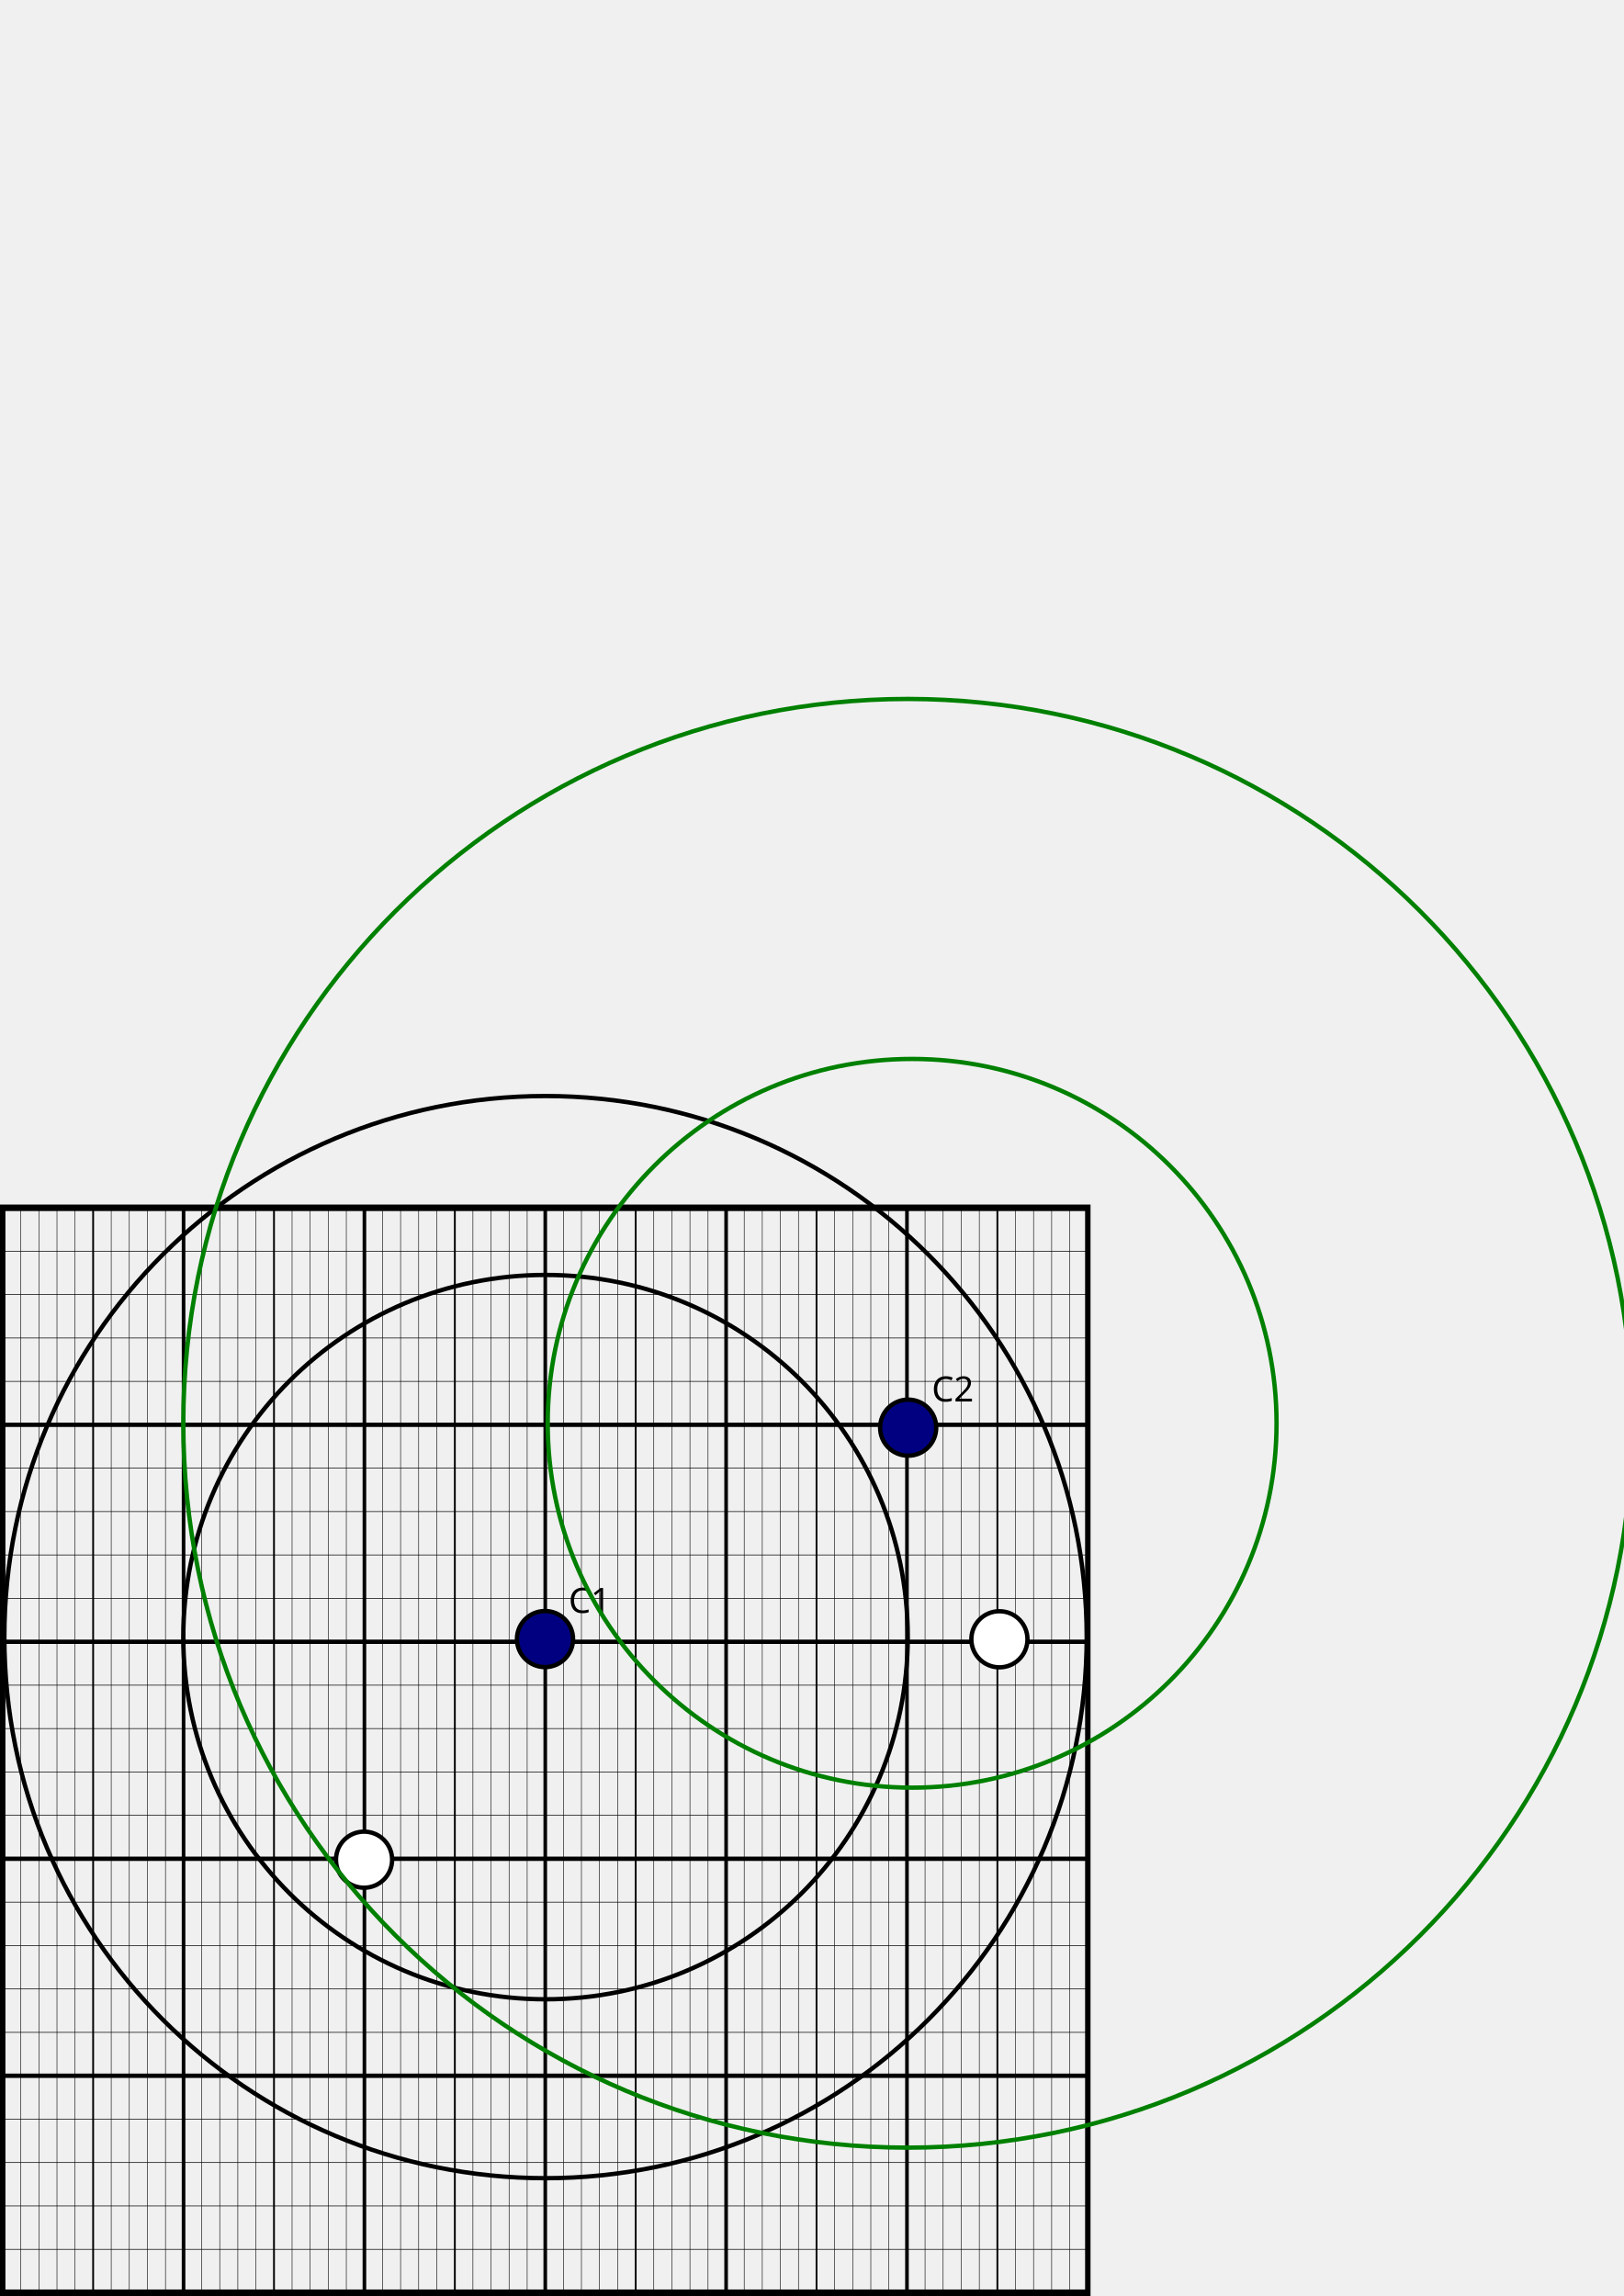
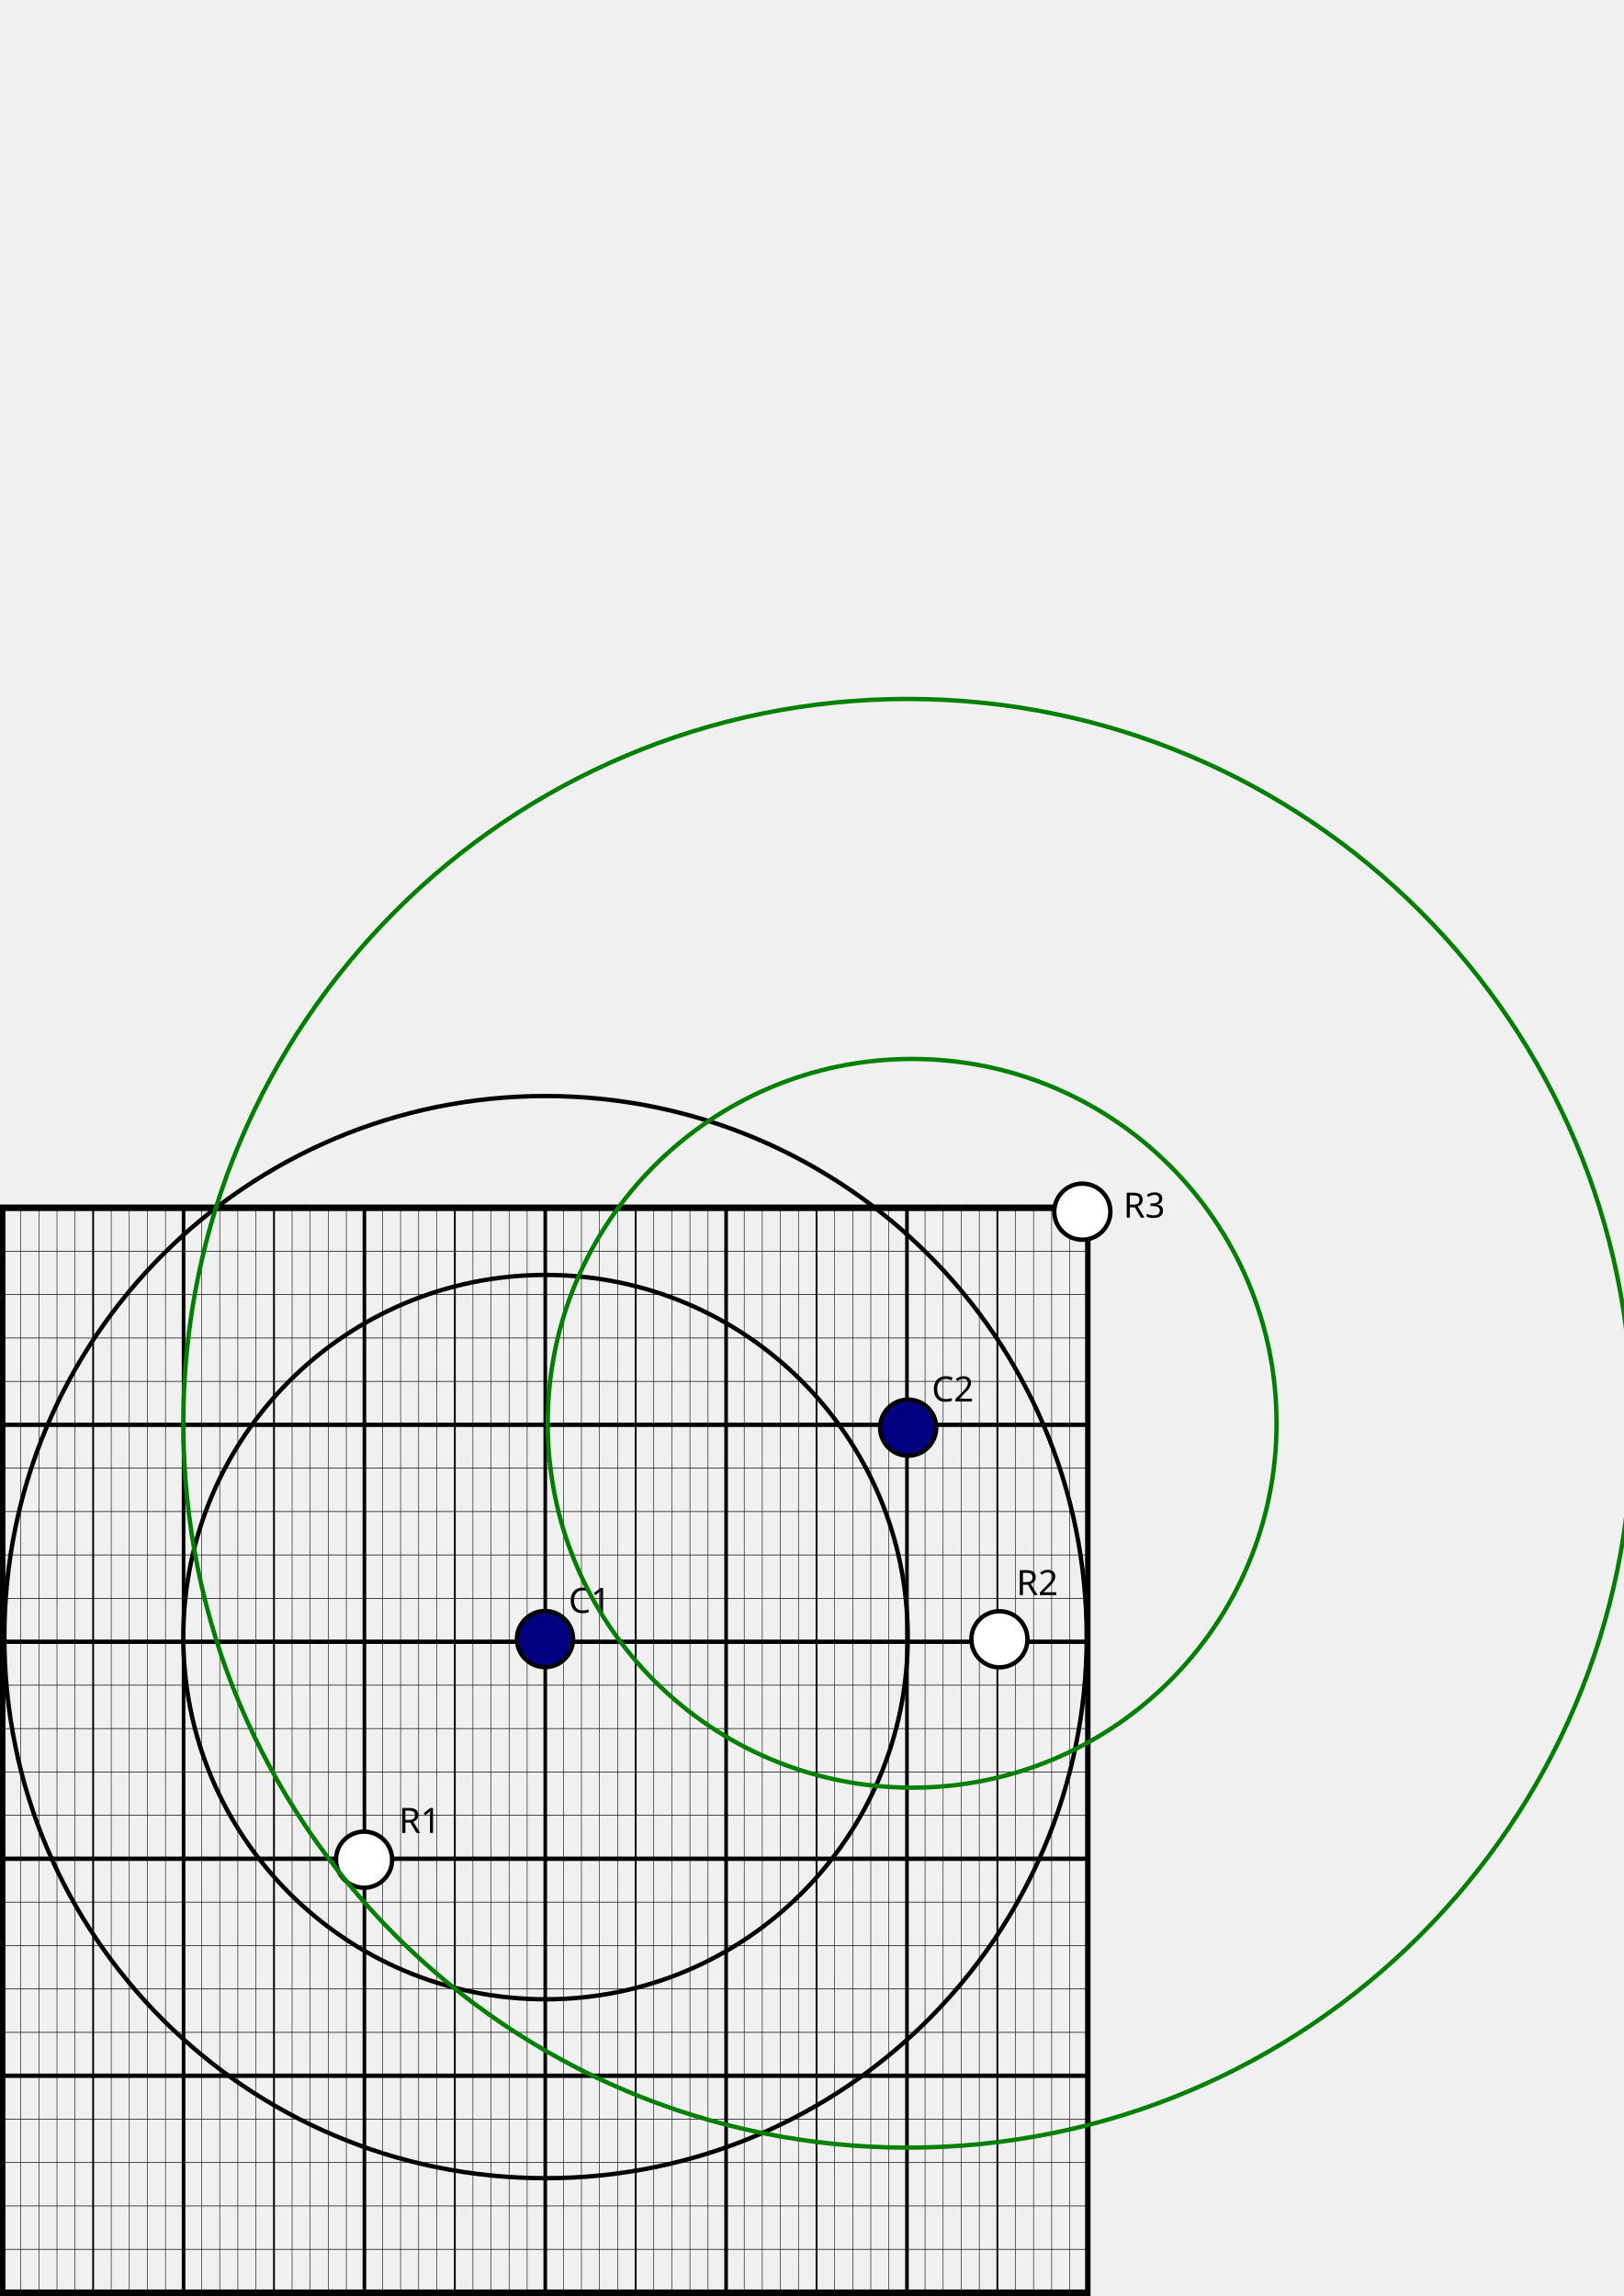
<svg xmlns="http://www.w3.org/2000/svg" width="744.094" height="1052.362" id="svg2" version="1.1">
  <defs id="defs4" />
  <g id="layer1">
    <g id="g2993" transform="matrix(0.8287826,0,0,0.9945674,1.243114,553.5859)">
      <g id="g2995">
        <path id="path2997" d="m 100,0 0,500" style="fill:none;stroke:#000000;stroke-width:2" />
        <path id="path2999" d="m 200,0 0,500" style="fill:none;stroke:#000000;stroke-width:2" />
        <path id="path3001" d="m 300,0 0,500" style="fill:none;stroke:#000000;stroke-width:2" />
        <path id="path3003" d="m 400,0 0,500" style="fill:none;stroke:#000000;stroke-width:2" />
        <path id="path3005" d="m 500,0 0,500" style="fill:none;stroke:#000000;stroke-width:2" />
      </g>
      <g id="g3007">
        <path id="path3009" d="m 0,100 600,0" style="fill:none;stroke:#000000;stroke-width:2" />
        <path id="path3011" d="m 0,200 600,0" style="fill:none;stroke:#000000;stroke-width:2" />
        <path id="path3013" d="m 0,300 600,0" style="fill:none;stroke:#000000;stroke-width:2" />
        <path id="path3015" d="m 0,400 600,0" style="fill:none;stroke:#000000;stroke-width:2" />
      </g>
      <g id="g3017">
        <path id="path3019" d="m 50,0 0,500" style="fill:none;stroke:#000000;stroke-width:1" />
        <path id="path3021" d="m 150,0 0,500" style="fill:none;stroke:#000000;stroke-width:1" />
        <path id="path3023" d="m 250,0 0,500" style="fill:none;stroke:#000000;stroke-width:1" />
        <path id="path3025" d="m 350,0 0,500" style="fill:none;stroke:#000000;stroke-width:1" />
        <path id="path3027" d="m 450,0 0,500" style="fill:none;stroke:#000000;stroke-width:1" />
        <path id="path3029" d="m 550,0 0,500" style="fill:none;stroke:#000000;stroke-width:1" />
      </g>
      <g id="g3031">
        <path id="path3033" d="m 10,0 0,500" style="fill:none;stroke:#000000;stroke-width:0.3" />
        <path id="path3035" d="m 20,0 0,500" style="fill:none;stroke:#000000;stroke-width:0.3" />
        <path id="path3037" d="m 30,0 0,500" style="fill:none;stroke:#000000;stroke-width:0.3" />
        <path id="path3039" d="m 40,0 0,500" style="fill:none;stroke:#000000;stroke-width:0.3" />
        <path id="path3041" d="m 60,0 0,500" style="fill:none;stroke:#000000;stroke-width:0.3" />
        <path id="path3043" d="m 70,0 0,500" style="fill:none;stroke:#000000;stroke-width:0.3" />
        <path id="path3045" d="m 80,0 0,500" style="fill:none;stroke:#000000;stroke-width:0.3" />
        <path id="path3047" d="m 90,0 0,500" style="fill:none;stroke:#000000;stroke-width:0.3" />
        <path id="path3049" d="m 110,0 0,500" style="fill:none;stroke:#000000;stroke-width:0.3" />
        <path id="path3051" d="m 120,0 0,500" style="fill:none;stroke:#000000;stroke-width:0.3" />
        <path id="path3053" d="m 130,0 0,500" style="fill:none;stroke:#000000;stroke-width:0.3" />
        <path id="path3055" d="m 140,0 0,500" style="fill:none;stroke:#000000;stroke-width:0.3" />
        <path id="path3057" d="m 160,0 0,500" style="fill:none;stroke:#000000;stroke-width:0.3" />
        <path id="path3059" d="m 170,0 0,500" style="fill:none;stroke:#000000;stroke-width:0.3" />
        <path id="path3061" d="m 180,0 0,500" style="fill:none;stroke:#000000;stroke-width:0.3" />
        <path id="path3063" d="m 190,0 0,500" style="fill:none;stroke:#000000;stroke-width:0.3" />
        <path id="path3065" d="m 210,0 0,500" style="fill:none;stroke:#000000;stroke-width:0.3" />
        <path id="path3067" d="m 220,0 0,500" style="fill:none;stroke:#000000;stroke-width:0.3" />
        <path id="path3069" d="m 230,0 0,500" style="fill:none;stroke:#000000;stroke-width:0.3" />
        <path id="path3071" d="m 240,0 0,500" style="fill:none;stroke:#000000;stroke-width:0.3" />
        <path id="path3073" d="m 260,0 0,500" style="fill:none;stroke:#000000;stroke-width:0.3" />
        <path id="path3075" d="m 270,0 0,500" style="fill:none;stroke:#000000;stroke-width:0.3" />
        <path id="path3077" d="m 280,0 0,500" style="fill:none;stroke:#000000;stroke-width:0.3" />
        <path id="path3079" d="m 290,0 0,500" style="fill:none;stroke:#000000;stroke-width:0.3" />
        <path id="path3081" d="m 310,0 0,500" style="fill:none;stroke:#000000;stroke-width:0.3" />
        <path id="path3083" d="m 320,0 0,500" style="fill:none;stroke:#000000;stroke-width:0.3" />
        <path id="path3085" d="m 330,0 0,500" style="fill:none;stroke:#000000;stroke-width:0.3" />
        <path id="path3087" d="m 340,0 0,500" style="fill:none;stroke:#000000;stroke-width:0.3" />
        <path id="path3089" d="m 360,0 0,500" style="fill:none;stroke:#000000;stroke-width:0.3" />
        <path id="path3091" d="m 370,0 0,500" style="fill:none;stroke:#000000;stroke-width:0.3" />
        <path id="path3093" d="m 380,0 0,500" style="fill:none;stroke:#000000;stroke-width:0.3" />
        <path id="path3095" d="m 390,0 0,500" style="fill:none;stroke:#000000;stroke-width:0.3" />
        <path id="path3097" d="m 410,0 0,500" style="fill:none;stroke:#000000;stroke-width:0.3" />
        <path id="path3099" d="m 420,0 0,500" style="fill:none;stroke:#000000;stroke-width:0.3" />
        <path id="path3101" d="m 430,0 0,500" style="fill:none;stroke:#000000;stroke-width:0.3" />
        <path id="path3103" d="m 440,0 0,500" style="fill:none;stroke:#000000;stroke-width:0.3" />
        <path id="path3105" d="m 460,0 0,500" style="fill:none;stroke:#000000;stroke-width:0.3" />
        <path id="path3107" d="m 470,0 0,500" style="fill:none;stroke:#000000;stroke-width:0.3" />
        <path id="path3109" d="m 480,0 0,500" style="fill:none;stroke:#000000;stroke-width:0.3" />
        <path id="path3111" d="m 490,0 0,500" style="fill:none;stroke:#000000;stroke-width:0.3" />
        <path id="path3113" d="m 510,0 0,500" style="fill:none;stroke:#000000;stroke-width:0.3" />
        <path id="path3115" d="m 520,0 0,500" style="fill:none;stroke:#000000;stroke-width:0.3" />
        <path id="path3117" d="m 530,0 0,500" style="fill:none;stroke:#000000;stroke-width:0.3" />
        <path id="path3119" d="m 540,0 0,500" style="fill:none;stroke:#000000;stroke-width:0.3" />
        <path id="path3121" d="m 560,0 0,500" style="fill:none;stroke:#000000;stroke-width:0.3" />
        <path id="path3123" d="m 570,0 0,500" style="fill:none;stroke:#000000;stroke-width:0.3" />
        <path id="path3125" d="m 580,0 0,500" style="fill:none;stroke:#000000;stroke-width:0.3" />
        <path id="path3127" d="m 590,0 0,500" style="fill:none;stroke:#000000;stroke-width:0.3" />
      </g>
      <g id="g3129">
        <path id="path3131" d="m 0,20 600,0" style="fill:none;stroke:#000000;stroke-width:0.3" />
        <path id="path3133" d="m 0,40 600,0" style="fill:none;stroke:#000000;stroke-width:0.3" />
        <path id="path3135" d="m 0,60 600,0" style="fill:none;stroke:#000000;stroke-width:0.3" />
        <path id="path3137" d="m 0,80 600,0" style="fill:none;stroke:#000000;stroke-width:0.3" />
        <path id="path3139" d="m 0,120 600,0" style="fill:none;stroke:#000000;stroke-width:0.3" />
        <path id="path3141" d="m 0,140 600,0" style="fill:none;stroke:#000000;stroke-width:0.3" />
        <path id="path3143" d="m 0,160 600,0" style="fill:none;stroke:#000000;stroke-width:0.3" />
        <path id="path3145" d="m 0,180 600,0" style="fill:none;stroke:#000000;stroke-width:0.3" />
        <path id="path3147" d="m 0,220 600,0" style="fill:none;stroke:#000000;stroke-width:0.3" />
        <path id="path3149" d="m 0,240 600,0" style="fill:none;stroke:#000000;stroke-width:0.3" />
        <path id="path3151" d="m 0,260 600,0" style="fill:none;stroke:#000000;stroke-width:0.3" />
        <path id="path3153" d="m 0,280 600,0" style="fill:none;stroke:#000000;stroke-width:0.3" />
        <path id="path3155" d="m 0,320 600,0" style="fill:none;stroke:#000000;stroke-width:0.3" />
        <path id="path3157" d="m 0,340 600,0" style="fill:none;stroke:#000000;stroke-width:0.3" />
        <path id="path3159" d="m 0,360 600,0" style="fill:none;stroke:#000000;stroke-width:0.3" />
        <path id="path3161" d="m 0,380 600,0" style="fill:none;stroke:#000000;stroke-width:0.3" />
        <path id="path3163" d="m 0,420 600,0" style="fill:none;stroke:#000000;stroke-width:0.3" />
        <path id="path3165" d="m 0,440 600,0" style="fill:none;stroke:#000000;stroke-width:0.3" />
        <path id="path3167" d="m 0,460 600,0" style="fill:none;stroke:#000000;stroke-width:0.3" />
        <path id="path3169" d="m 0,480 600,0" style="fill:none;stroke:#000000;stroke-width:0.3" />
      </g>
      <rect id="rect3171" x="0" y="0" height="500" width="600" style="fill:none;stroke:#000000;stroke-width:3" />
    </g>
    <path d="m 210,552.362 a 12.857,12.857 0 1 1 -25.714,0 12.857,12.857 0 1 1 25.714,0 z" id="path2985" style="fill:#ffffff;stroke:#000000;stroke-width:2;stroke-miterlimit:4;stroke-opacity:1;stroke-dasharray:none" transform="translate(-30.30457,300.0153)" />
    <path d="m 210,552.362 a 12.857,12.857 0 1 1 -25.714,0 12.857,12.857 0 1 1 25.714,0 z" id="path2985-1" style="fill:#000080;stroke:#000000;stroke-width:2;stroke-miterlimit:4;stroke-opacity:1;stroke-dasharray:none" transform="translate(219.04,101.9999)" />
    <text xml:space="preserve" style="font-size:28px;font-style:normal;font-weight:normal;line-height:125%;letter-spacing:0px;word-spacing:0px;fill:#000000;fill-opacity:1;stroke:none;font-family:Sans" x="427" y="642.362" id="text3285">
      <tspan id="tspan3287" x="427" y="642.362" style="font-size:16px">C2</tspan>
    </text>
    <path d="m 210,552.362 a 12.857,12.857 0 1 1 -25.714,0 12.857,12.857 0 1 1 25.714,0 z" id="path2985-1-7" style="fill:#000080;stroke:#000000;stroke-width:2;stroke-miterlimit:4;stroke-opacity:1;stroke-dasharray:none" transform="translate(52.61543,198.8956)" />
    <text xml:space="preserve" style="font-size:28px;font-style:normal;font-weight:normal;line-height:125%;letter-spacing:0px;word-spacing:0px;fill:#000000;fill-opacity:1;stroke:none;font-family:Sans" x="260.575" y="739.258" id="text3285-4">
      <tspan id="tspan3287-0" x="260.575" y="739.258" style="font-size:16px">C1</tspan>
    </text>
    <path d="m 210,552.362 a 12.857,12.857 0 1 1 -25.714,0 12.857,12.857 0 1 1 25.714,0 z" id="path2985-4" style="fill:#ffffff;stroke:#000000;stroke-width:2;stroke-miterlimit:4;stroke-opacity:1;stroke-dasharray:none" transform="translate(260.8571,199)" />
    <path style="fill:none;stroke:#000000;stroke-width:2;stroke-miterlimit:4;stroke-opacity:1;stroke-dasharray:none" id="path3374" d="m 416,750.362 a 166,166 0 1 1 -332,0 166,166 0 1 1 332,0 z" />
    <path style="fill:none;stroke:#000000;stroke-width:2;stroke-miterlimit:4;stroke-opacity:1;stroke-dasharray:none" id="path3376" d="m 498,750.362 a 248,248 0 1 1 -496,0 248,248 0 1 1 496,0 z" />
    <path style="fill:none;stroke:#008000;stroke-width:2;stroke-miterlimit:4;stroke-opacity:1;stroke-dasharray:none" id="path3378" d="m 585,652.362 a 167,167 0 1 1 -334,0 167,167 0 1 1 334,0 z" />
    <path style="fill:none;stroke:#008000;stroke-width:2;stroke-miterlimit:4;stroke-opacity:1;stroke-dasharray:none" id="path4148" d="m 748,652.362 a 332,332 0 1 1 -664,0 332,332 0 1 1 664,0 z" />
+     <path d="m 210,552.362 a 12.857,12.857 0 1 1 -25.714,0 12.857,12.857 0 1 1 25.714,0 z" id="path2985-4-1" style="fill:#ffffff;stroke:#000000;stroke-width:2;stroke-miterlimit:4;stroke-opacity:1;stroke-dasharray:none" transform="translate(298.8571,3)" />
+     <text xml:space="preserve" style="font-size:28px;font-style:normal;font-weight:normal;line-height:125%;letter-spacing:0px;word-spacing:0px;fill:#000000;fill-opacity:1;stroke:none;font-family:Sans" x="182.793" y="840.089" id="text3285-7">
+       <tspan id="tspan3287-4" x="182.793" y="840.089" style="font-size:16px">R1</tspan>
+     </text>
+     <text xml:space="preserve" style="font-size:28px;font-style:normal;font-weight:normal;line-height:125%;letter-spacing:0px;word-spacing:0px;fill:#000000;fill-opacity:1;stroke:none;font-family:Sans" x="465.793" y="731.089" id="text3285-0">
+       <tspan id="tspan3287-9" x="465.793" y="731.089" style="font-size:16px">R2</tspan>
+     </text>
+     <text xml:space="preserve" style="font-size:28px;font-style:normal;font-weight:normal;line-height:125%;letter-spacing:0px;word-spacing:0px;fill:#000000;fill-opacity:1;stroke:none;font-family:Sans" x="514.793" y="558.089" id="text3285-48">
+       <tspan id="tspan3287-8" x="514.793" y="558.089" style="font-size:16px">R3</tspan>
+     </text>
  </g>
</svg>
